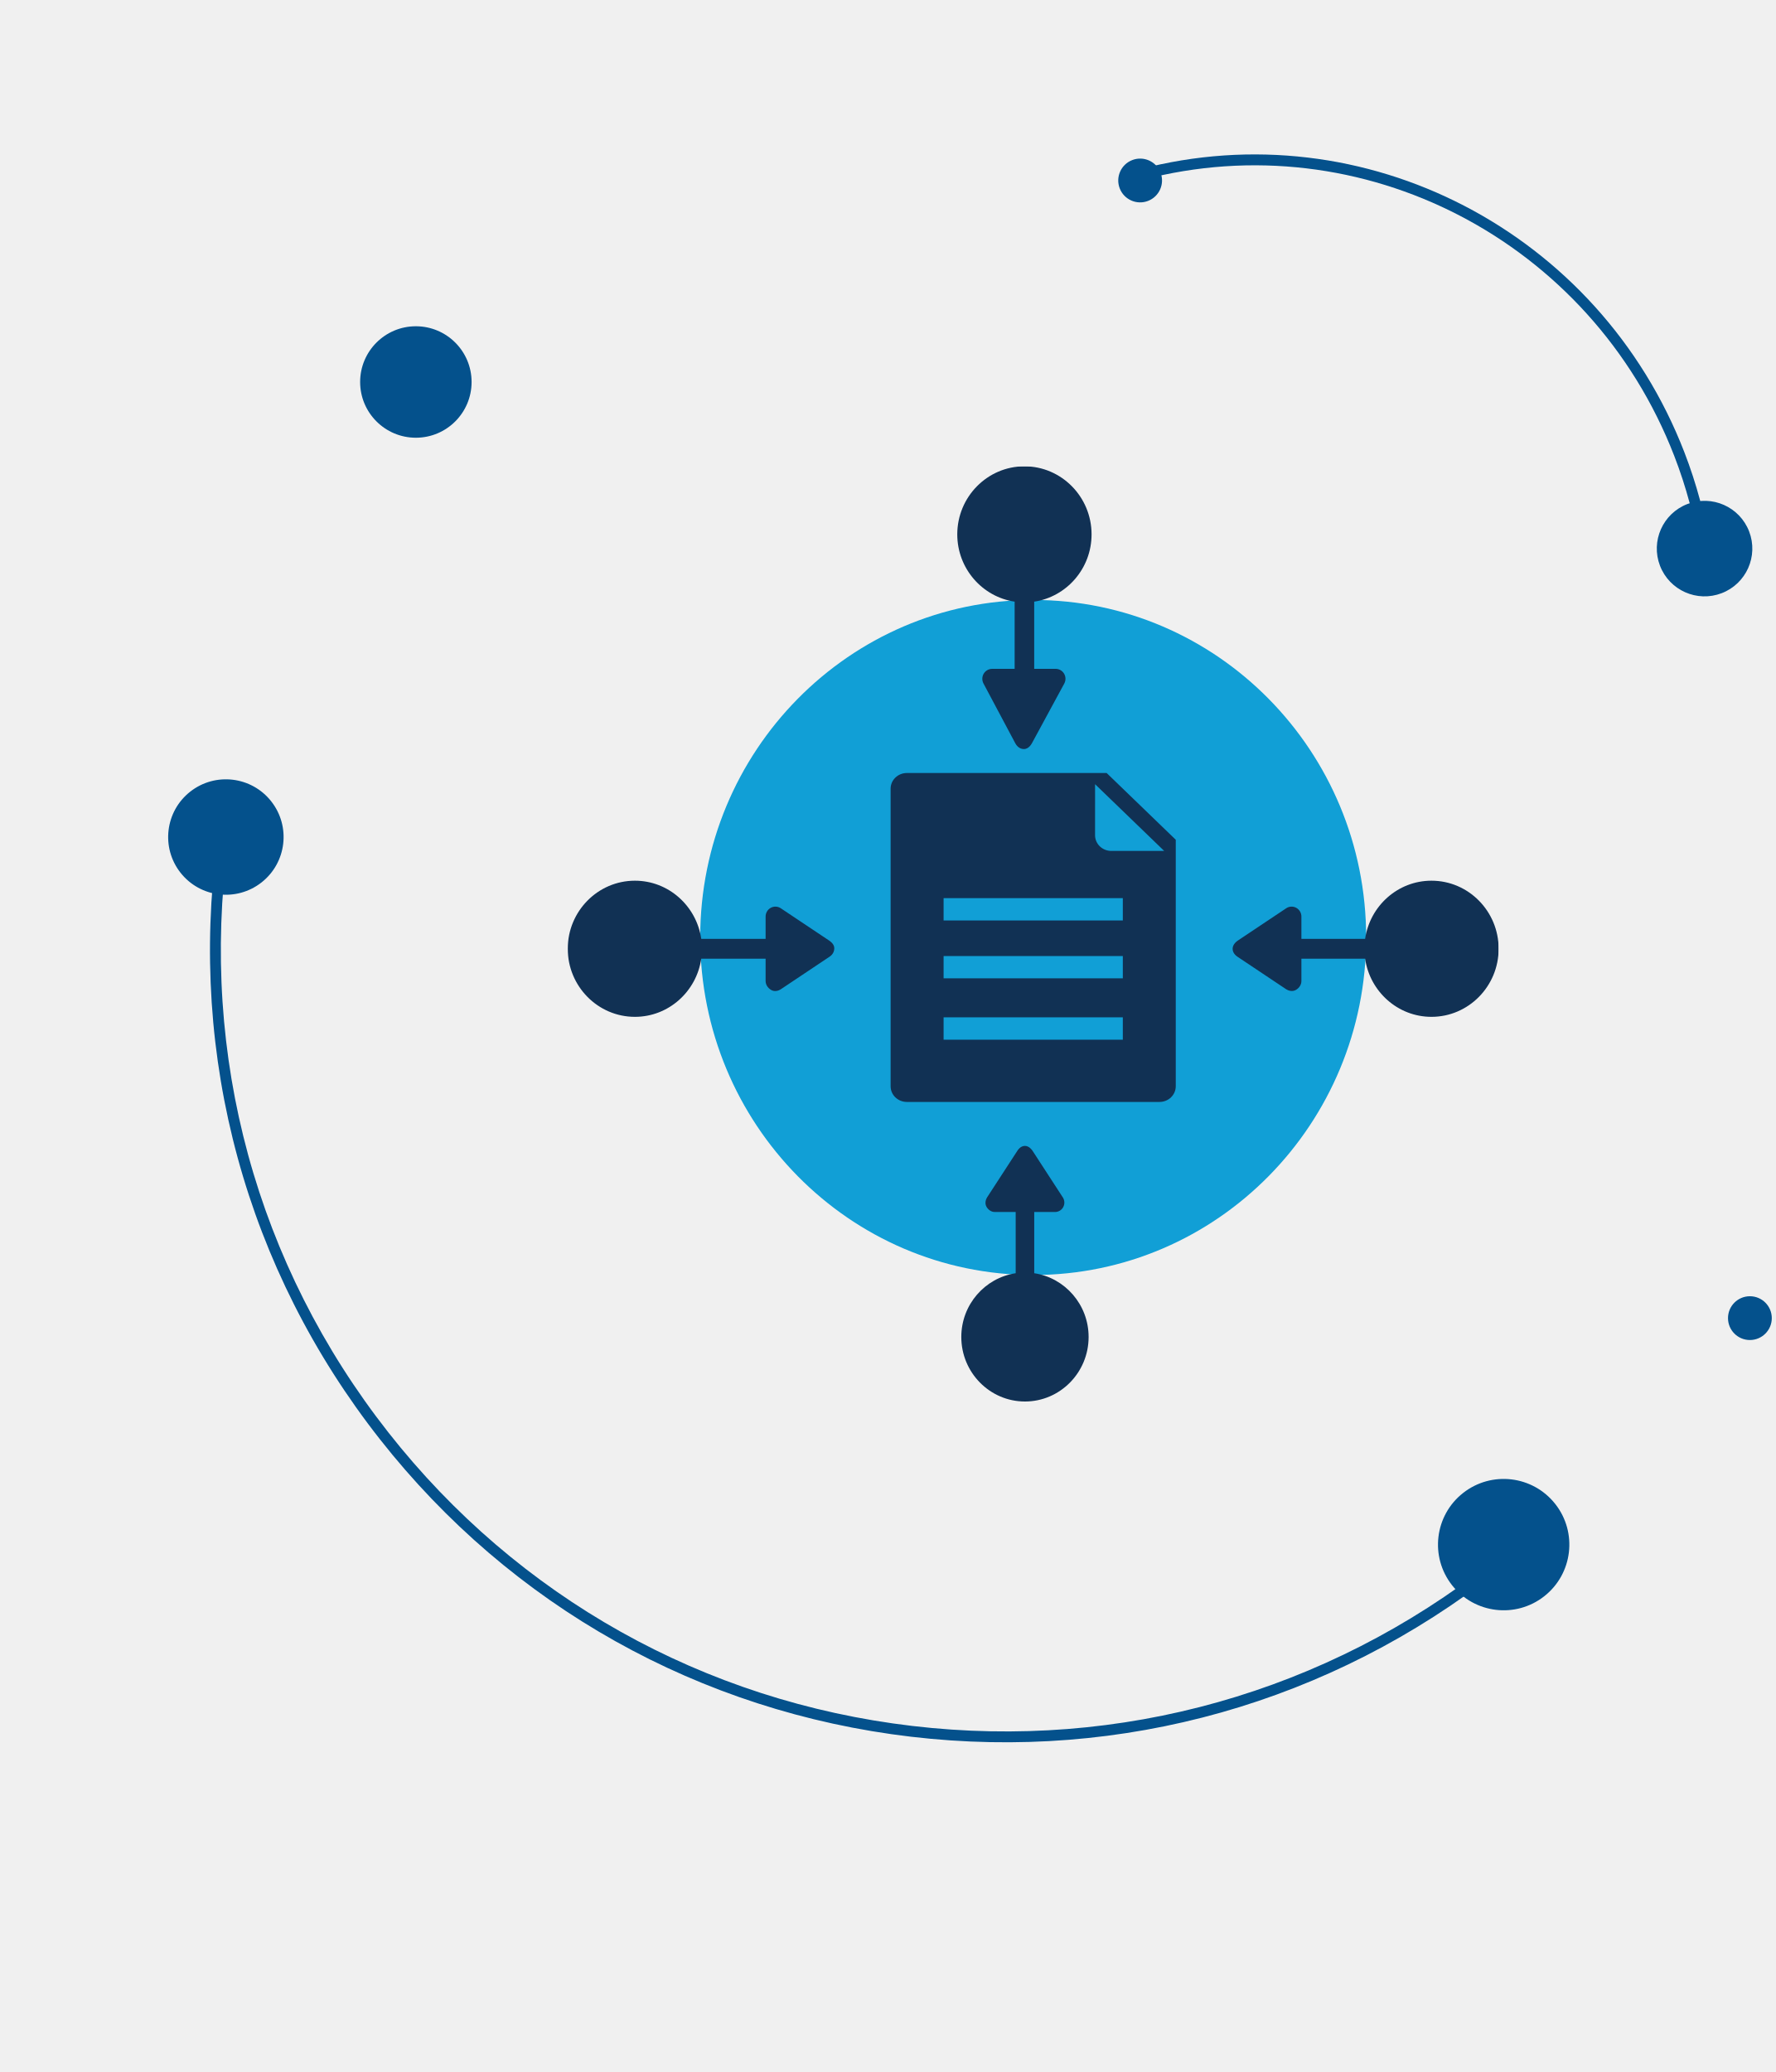
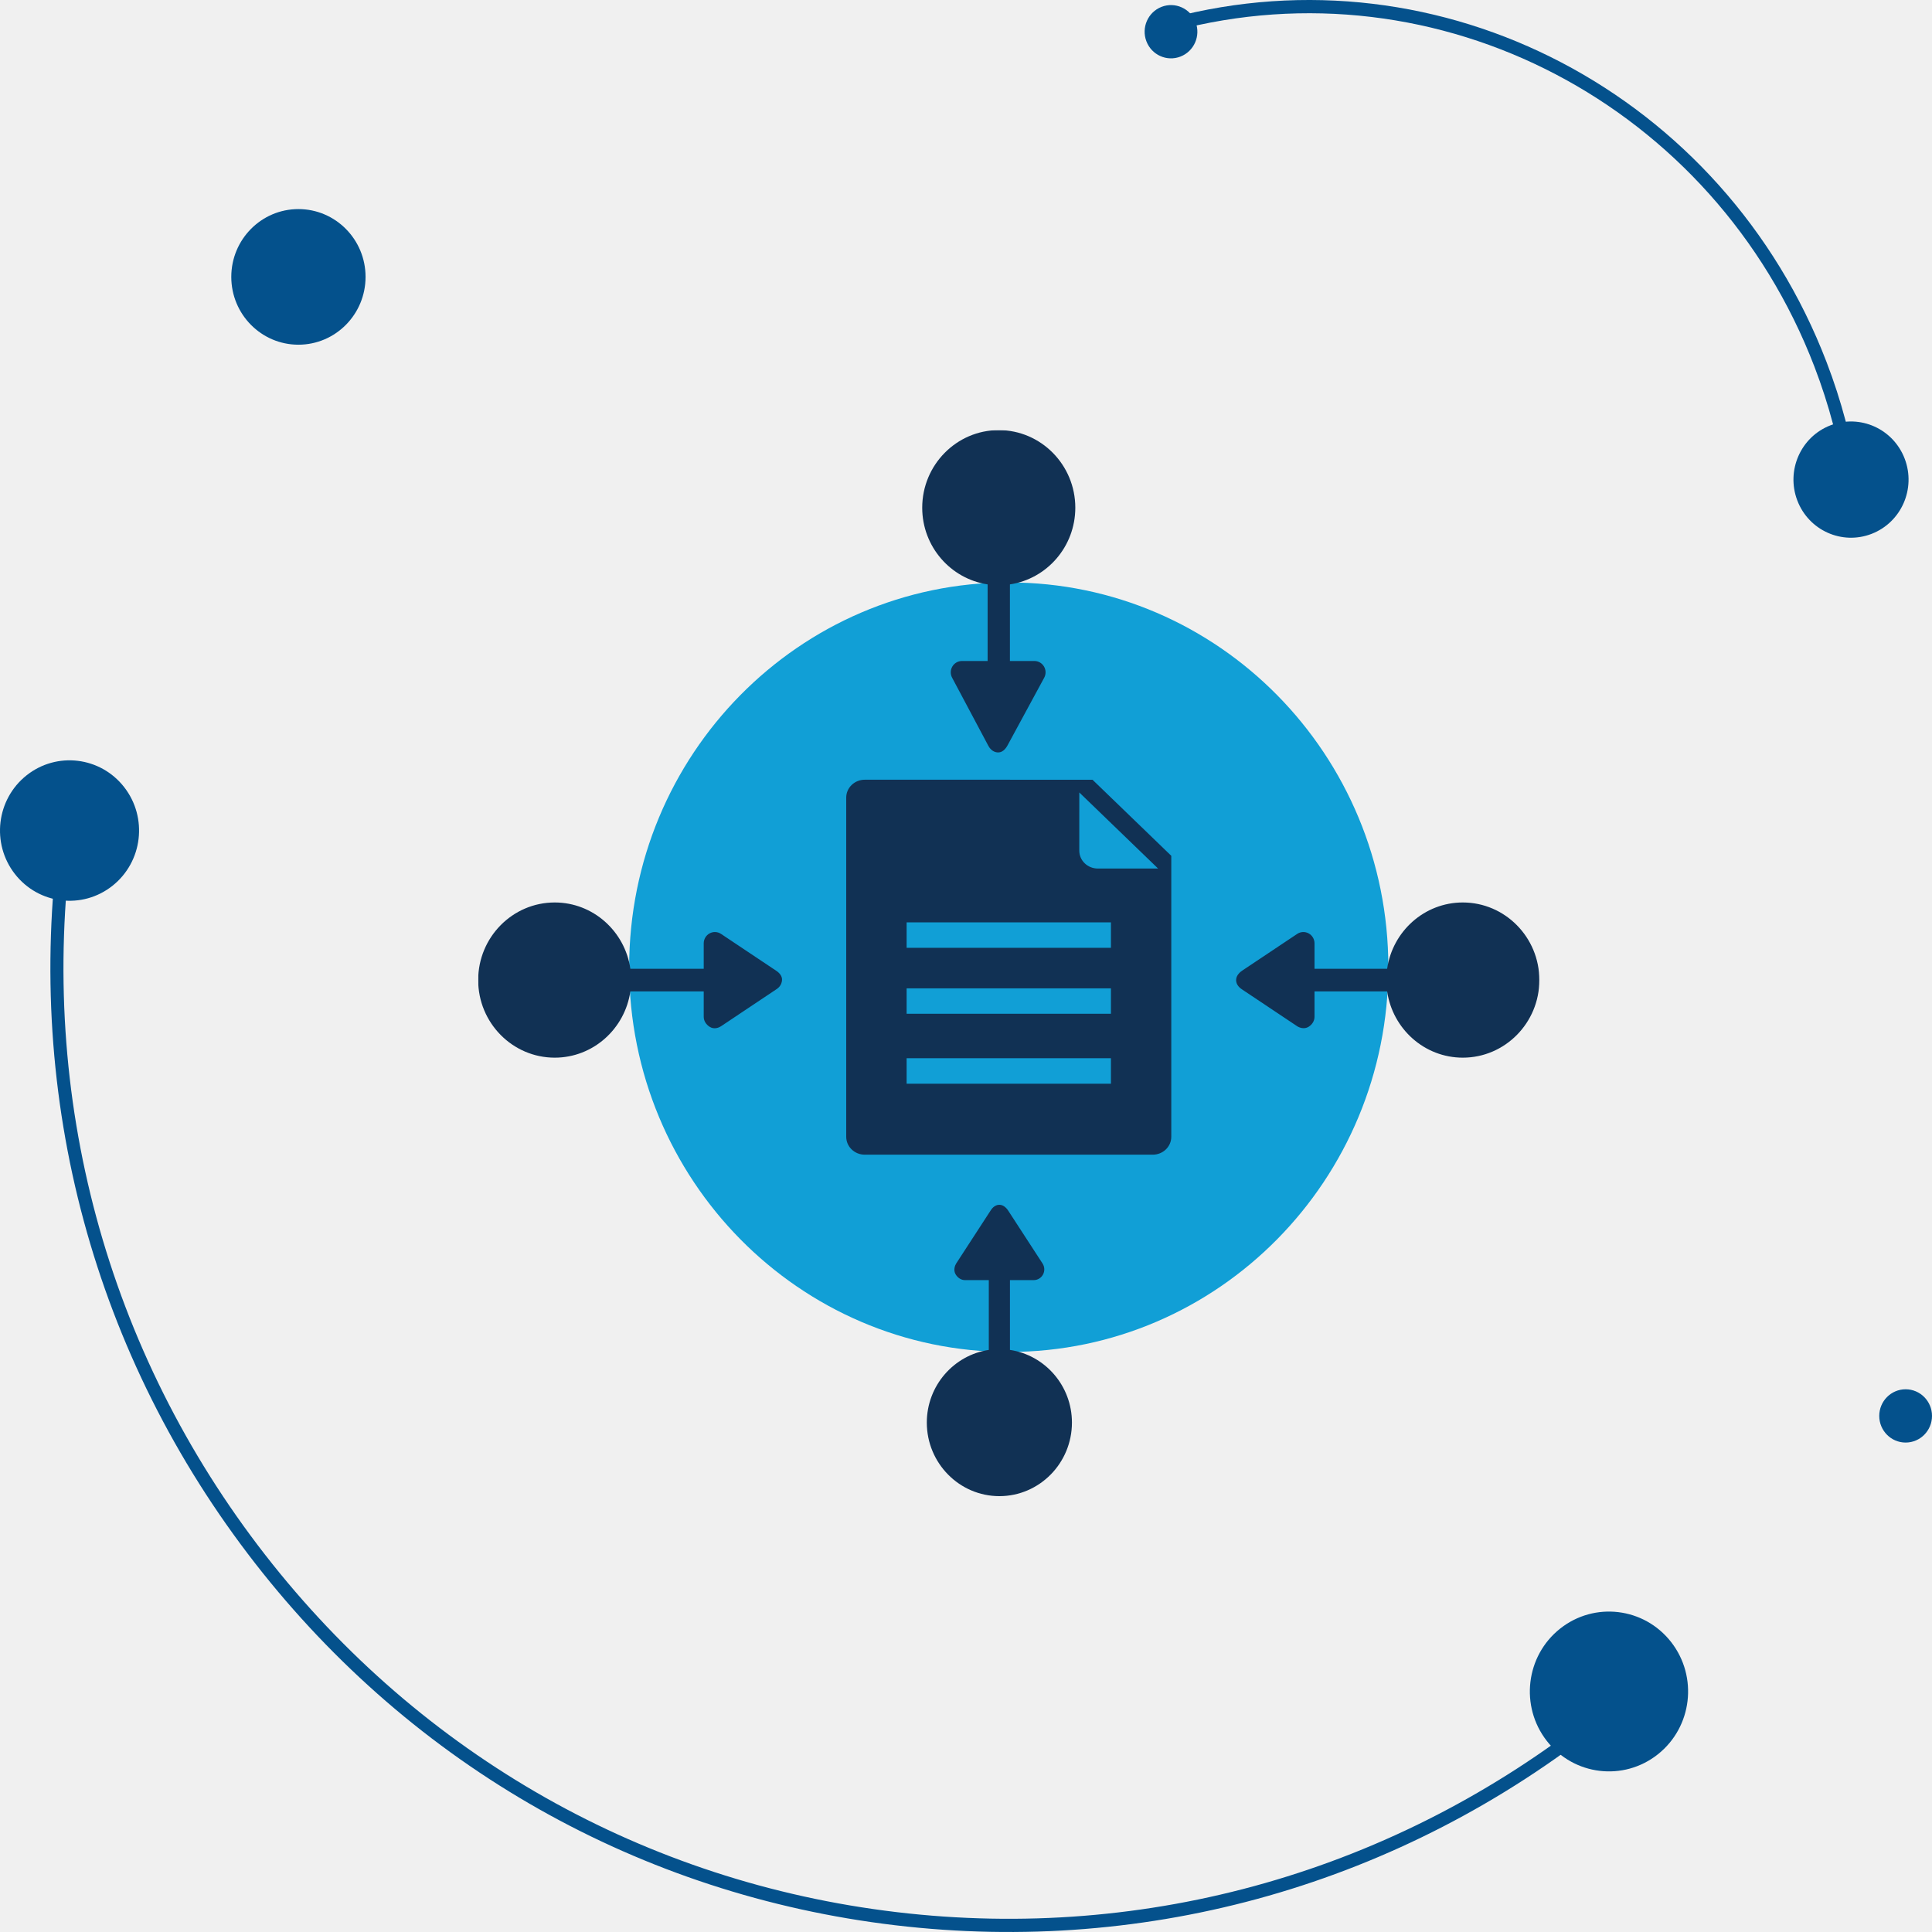
- <svg xmlns="http://www.w3.org/2000/svg" width="419" height="489" viewBox="0 0 419 489" fill="none">
-   <path fill-rule="evenodd" clip-rule="evenodd" d="M322.44 221.248C322.44 265.243 287.256 300.909 243.853 300.909C200.449 300.909 165.264 265.243 165.264 221.248C165.264 177.253 200.449 141.589 243.853 141.589C287.256 141.589 322.44 177.253 322.44 221.248Z" fill="#119FD6" />
-   <mask id="mask0_1167_7689" style="mask-type:luminance" maskUnits="userSpaceOnUse" x="134" y="110" width="220" height="221">
-     <path fill-rule="evenodd" clip-rule="evenodd" d="M134.001 110.052H353.705V330.761H134.001V110.052Z" fill="white" />
+ <svg xmlns="http://www.w3.org/2000/svg" width="400" height="400" viewBox="0 0 400 400" fill="none">
+   <path fill-rule="evenodd" clip-rule="evenodd" d="M287.44 200.248C287.44 244.243 252.256 279.909 208.853 279.909C165.449 279.909 130.264 244.243 130.264 200.248C130.264 156.253 165.449 120.589 208.853 120.589C252.256 120.589 287.44 156.253 287.44 200.248" fill="#119FD6" />
+   <mask id="mask0_1167_7689" style="mask-type:luminance" maskUnits="userSpaceOnUse" x="99" y="89" width="220" height="221">
+     <path fill-rule="evenodd" clip-rule="evenodd" d="M99.001 89.052H318.705V309.761H99.001V89.052Z" fill="white" />
  </mask>
  <g mask="url(#mask0_1167_7689)">
-     <path fill-rule="evenodd" clip-rule="evenodd" d="M241.909 330.761C233.626 330.761 226.886 323.929 226.886 315.532C226.886 307.89 232.471 301.566 239.721 300.485V286.035H234.796C233.992 286.035 233.295 285.559 232.869 284.868C232.316 283.976 232.727 282.963 232.967 282.595L240.081 271.648C240.225 271.427 240.826 270.436 241.909 270.436C242.923 270.436 243.595 271.427 243.738 271.648L250.85 282.595C251.293 283.278 251.33 284.151 250.949 284.868C250.568 285.587 249.826 286.035 249.022 286.035H244.099V300.485C251.346 301.566 256.934 307.89 256.934 315.532C256.934 323.929 250.193 330.761 241.909 330.761ZM353.705 223.912C353.705 232.771 346.595 239.978 337.855 239.978C329.902 239.978 323.319 234.005 322.194 226.254H307.156V231.521C307.156 232.38 306.66 233.125 305.94 233.581C305.014 234.173 303.959 233.732 303.575 233.475L292.182 225.868C291.952 225.714 290.921 225.072 290.921 223.912C290.921 222.83 291.952 222.111 292.182 221.958L303.575 214.352C304.286 213.88 305.194 213.84 305.94 214.247C306.689 214.654 307.156 215.448 307.156 216.307V221.572H322.194C323.319 213.823 329.902 207.847 337.855 207.847C346.595 207.847 353.705 215.055 353.705 223.912ZM257.631 126.115C257.631 134.177 251.74 140.852 244.093 141.991V157.851H249.162C249.978 157.851 250.735 158.286 251.151 159C251.568 159.712 251.581 160.595 251.188 161.32L243.683 175.169C243.509 175.492 242.875 176.781 241.654 176.781C240.435 176.781 239.803 175.737 239.636 175.429L232.13 161.322C231.738 160.596 231.751 159.716 232.167 159.003C232.583 158.292 233.338 157.853 234.156 157.853H239.475V141.992C231.83 140.852 225.935 134.177 225.935 126.118C225.935 117.26 233.045 110.052 241.785 110.052C250.522 110.05 257.631 117.256 257.631 126.115ZM184.279 233.475C183.893 233.732 182.871 234.21 181.914 233.581C181.2 233.114 180.699 232.38 180.699 231.521V226.254H165.51C164.386 234.003 157.803 239.978 149.85 239.978C141.11 239.978 134.001 232.771 134.001 223.912C134.001 215.055 141.11 207.847 149.85 207.847C157.801 207.847 164.386 213.821 165.51 221.572H180.699V216.307C180.699 215.448 181.166 214.654 181.914 214.247C182.661 213.84 183.57 213.88 184.279 214.352L195.669 221.958C195.853 222.08 196.91 222.751 196.91 223.783C196.91 225.123 195.871 225.733 195.669 225.868L184.279 233.475Z" fill="#113154" />
+     <path fill-rule="evenodd" clip-rule="evenodd" d="M206.909 309.761C198.626 309.761 191.886 302.929 191.886 294.532C191.886 286.89 197.471 280.566 204.721 279.485V265.035H199.796C198.992 265.035 198.295 264.559 197.869 263.868C197.316 262.976 197.727 261.963 197.967 261.595L205.081 250.648C205.225 250.427 205.826 249.436 206.909 249.436C207.923 249.436 208.595 250.427 208.738 250.648L215.85 261.595C216.293 262.278 216.33 263.151 215.949 263.868C215.568 264.587 214.826 265.035 214.022 265.035H209.099V279.485C216.346 280.566 221.934 286.89 221.934 294.532C221.934 302.929 215.193 309.761 206.909 309.761V309.761ZM318.705 202.913C318.705 211.771 311.595 218.978 302.855 218.978C294.902 218.978 288.319 213.005 287.194 205.254H272.156V210.521C272.156 211.38 271.66 212.125 270.94 212.581C270.014 213.173 268.959 212.732 268.575 212.475L257.182 204.868C256.952 204.714 255.921 204.072 255.921 202.913C255.921 201.83 256.952 201.111 257.182 200.958L268.575 193.352C269.286 192.88 270.194 192.84 270.94 193.247C271.689 193.654 272.156 194.448 272.156 195.307V200.572H287.194C288.319 192.823 294.902 186.847 302.855 186.847C311.595 186.847 318.705 194.055 318.705 202.913V202.913ZM222.631 105.115C222.631 113.177 216.74 119.852 209.093 120.991V136.851H214.162C214.978 136.851 215.735 137.286 216.151 138C216.568 138.712 216.581 139.595 216.188 140.32L208.683 154.169C208.509 154.492 207.875 155.781 206.654 155.781C205.435 155.781 204.803 154.737 204.636 154.429L197.13 140.322C196.738 139.596 196.751 138.716 197.167 138.003C197.583 137.292 198.338 136.853 199.156 136.853H204.475V120.992C196.83 119.852 190.935 113.177 190.935 105.118C190.935 96.26 198.045 89.052 206.785 89.052C215.522 89.05 222.631 96.256 222.631 105.115V105.115ZM149.279 212.475C148.893 212.732 147.871 213.21 146.914 212.581C146.2 212.114 145.699 211.38 145.699 210.521V205.254H130.51C129.386 213.003 122.803 218.978 114.85 218.978C106.11 218.978 99.001 211.771 99.001 202.913C99.001 194.055 106.11 186.847 114.85 186.847C122.801 186.847 129.386 192.821 130.51 200.572H145.699V195.307C145.699 194.448 146.166 193.654 146.914 193.247C147.661 192.84 148.57 192.88 149.279 193.352L160.669 200.958C160.853 201.08 161.91 201.751 161.91 202.783C161.91 204.123 160.871 204.733 160.669 204.868L149.279 212.475Z" fill="#113154" />
  </g>
-   <mask id="mask1_1167_7689" style="mask-type:luminance" maskUnits="userSpaceOnUse" x="134" y="110" width="220" height="221">
-     <path fill-rule="evenodd" clip-rule="evenodd" d="M134 330.761H353.705V110.052H134V330.761Z" fill="white" />
+   <mask id="mask1_1167_7689" style="mask-type:luminance" maskUnits="userSpaceOnUse" x="99" y="89" width="220" height="221">
+     <path fill-rule="evenodd" clip-rule="evenodd" d="M99 309.761H318.705V89.052H99V309.761Z" fill="white" />
  </mask>
  <g mask="url(#mask1_1167_7689)">
-     <path fill-rule="evenodd" clip-rule="evenodd" d="M222.706 245.378H265.008V240.096H222.706V245.378ZM222.706 230.892H265.008V225.632H222.706V230.892ZM222.706 217.239H265.008V211.965H222.706V217.239ZM258.459 185.072L274.77 200.822H262.3C260.169 200.822 258.455 199.166 258.455 197.11L258.459 185.072ZM214.048 182.432C211.917 182.432 210.202 184.089 210.202 186.145V256.351C210.202 258.408 211.917 260.065 214.048 260.065H273.656C275.788 260.065 277.502 258.408 277.502 256.351V198.186L261.193 182.436L214.048 182.432Z" fill="#113154" />
+     <path fill-rule="evenodd" clip-rule="evenodd" d="M187.706 224.378H230.008V219.096H187.706V224.378ZM187.706 209.892H230.008V204.632H187.706V209.892ZM187.706 196.239H230.008V190.965H187.706V196.239ZM223.459 164.072L239.77 179.822H227.3C225.169 179.822 223.455 178.166 223.455 176.11L223.459 164.072ZM179.048 161.432C176.917 161.432 175.202 163.089 175.202 165.145V235.351C175.202 237.408 176.917 239.065 179.048 239.065H238.656C240.788 239.065 242.502 237.408 242.502 235.351V177.186L226.193 161.436L179.048 161.432Z" fill="#113154" />
  </g>
-   <path fill-rule="evenodd" clip-rule="evenodd" d="M367.076 354.951C361.782 348.223 352.038 347.062 345.309 352.356C338.583 357.647 337.421 367.394 342.714 374.121C348.009 380.847 357.754 382.011 364.48 376.716C371.209 371.423 372.37 361.68 367.076 354.951Z" fill="#04518C" />
-   <path fill-rule="evenodd" clip-rule="evenodd" d="M64.016 189.121C59.363 183.21 50.8 182.186 44.889 186.839C38.978 191.491 37.955 200.054 42.606 205.967C47.259 211.879 55.824 212.9 61.735 208.248C67.648 203.597 68.669 195.033 64.016 189.121Z" fill="#04518C" />
-   <path fill-rule="evenodd" clip-rule="evenodd" d="M360.09 365.391C357.977 367.209 355.802 369.001 353.622 370.713C314.104 401.831 264.887 415.737 215.033 409.875C165.176 404.011 120.655 379.077 89.666 339.668C58.128 299.558 44.486 249.558 51.257 198.879L53.796 199.208C47.116 249.199 60.572 298.52 91.679 338.082C122.246 376.956 166.162 401.548 215.337 407.332C264.514 413.117 313.064 399.4 352.042 368.706C354.193 367.015 356.336 365.246 358.424 363.453L360.09 365.391Z" fill="#04518C" />
-   <path fill-rule="evenodd" clip-rule="evenodd" d="M412.832 125.428C410.599 119.617 404.079 116.716 398.267 118.949C392.456 121.183 389.557 127.705 391.789 133.514C394.022 139.325 400.542 142.226 406.353 139.993C412.165 137.76 415.065 131.24 412.832 125.428Z" fill="#04518C" />
-   <path fill-rule="evenodd" clip-rule="evenodd" d="M273.917 40.743C272.893 38.079 269.906 36.751 267.242 37.775C264.58 38.797 263.249 41.786 264.273 44.45C265.296 47.112 268.285 48.443 270.949 47.419C273.613 46.395 274.941 43.407 273.917 40.743Z" fill="#04518C" />
-   <path fill-rule="evenodd" clip-rule="evenodd" d="M403.703 129.727L401.186 130.089C400.009 122.458 397.981 114.893 395.159 107.606C375.49 56.802 321.495 28.797 269.563 42.463L268.889 39.977C322.082 25.98 377.388 54.665 397.532 106.701C400.421 114.164 402.499 121.91 403.703 129.727Z" fill="#04518C" />
-   <path fill-rule="evenodd" clip-rule="evenodd" d="M418.177 311.084C418.177 308.232 415.865 305.917 413.009 305.917C410.156 305.917 407.843 308.232 407.843 311.084C407.843 313.936 410.156 316.251 413.009 316.251C415.865 316.251 418.177 313.936 418.177 311.084Z" fill="#04518C" />
-   <path fill-rule="evenodd" clip-rule="evenodd" d="M111.305 90.152C111.305 82.89 105.417 77 98.151 77C90.888 77 85 82.89 85 90.152C85 97.415 90.888 103.305 98.151 103.305C105.417 103.305 111.305 97.415 111.305 90.152Z" fill="#04518C" />
+   <path fill-rule="evenodd" clip-rule="evenodd" d="M345.994 339.974C340.399 332.792 330.101 331.553 322.99 337.203C315.881 342.852 314.654 353.255 320.247 360.435C325.844 367.615 336.142 368.858 343.251 363.206C350.362 357.555 351.589 347.156 345.994 339.974Z" fill="#04518C" />
+   <path fill-rule="evenodd" clip-rule="evenodd" d="M25.708 162.967C20.791 156.657 11.742 155.565 5.494 160.531C-0.753 165.497 -1.834 174.637 3.082 180.949C7.999 187.259 17.05 188.349 23.297 183.383C29.547 178.419 30.626 169.277 25.708 162.967Z" fill="#04518C" />
+   <path fill-rule="evenodd" clip-rule="evenodd" d="M338.611 351.117C336.377 353.058 334.079 354.971 331.775 356.798C290.011 390.013 237.997 404.856 185.309 398.599C132.618 392.34 85.566 365.726 52.816 323.66C19.486 280.848 5.068 227.477 12.224 173.383L14.907 173.734C7.848 227.094 22.068 279.739 54.944 321.967C87.249 363.462 133.66 389.712 185.63 395.885C237.602 402.059 288.912 387.419 330.106 354.655C332.379 352.85 334.644 350.962 336.85 349.048L338.611 351.117Z" fill="#04518C" />
+   <path fill-rule="evenodd" clip-rule="evenodd" d="M394.351 94.981C391.991 88.778 385.1 85.683 378.958 88.066C372.817 90.45 369.753 97.411 372.111 103.612C374.472 109.815 381.362 112.911 387.504 110.527C393.646 108.144 396.711 101.185 394.351 94.981Z" fill="#04518C" />
+   <path fill-rule="evenodd" clip-rule="evenodd" d="M247.54 4.589C246.458 1.745 243.301 0.328 240.485 1.42C237.672 2.512 236.266 5.702 237.348 8.546C238.429 11.387 241.588 12.807 244.403 11.714C247.218 10.622 248.622 7.432 247.54 4.589Z" fill="#04518C" />
+   <path fill-rule="evenodd" clip-rule="evenodd" d="M384.703 99.57L382.043 99.957C380.799 91.811 378.656 83.737 375.674 75.958C354.887 21.73 297.822 -8.162 242.939 6.424L242.226 3.771C298.443 -11.17 356.892 19.449 378.181 74.992C381.235 82.958 383.431 91.226 384.703 99.57Z" fill="#04518C" />
+   <path fill-rule="evenodd" clip-rule="evenodd" d="M400 293.15C400 290.106 397.556 287.635 394.538 287.635C391.523 287.635 389.079 290.106 389.079 293.15C389.079 296.195 391.523 298.665 394.538 298.665C397.556 298.665 400 296.195 400 293.15Z" fill="#04518C" />
+   <path fill-rule="evenodd" clip-rule="evenodd" d="M75.685 57.328C75.685 49.576 69.462 43.289 61.784 43.289C54.108 43.289 47.885 49.576 47.885 57.328C47.885 65.08 54.108 71.367 61.784 71.367C69.462 71.367 75.685 65.08 75.685 57.328Z" fill="#04518C" />
</svg>
